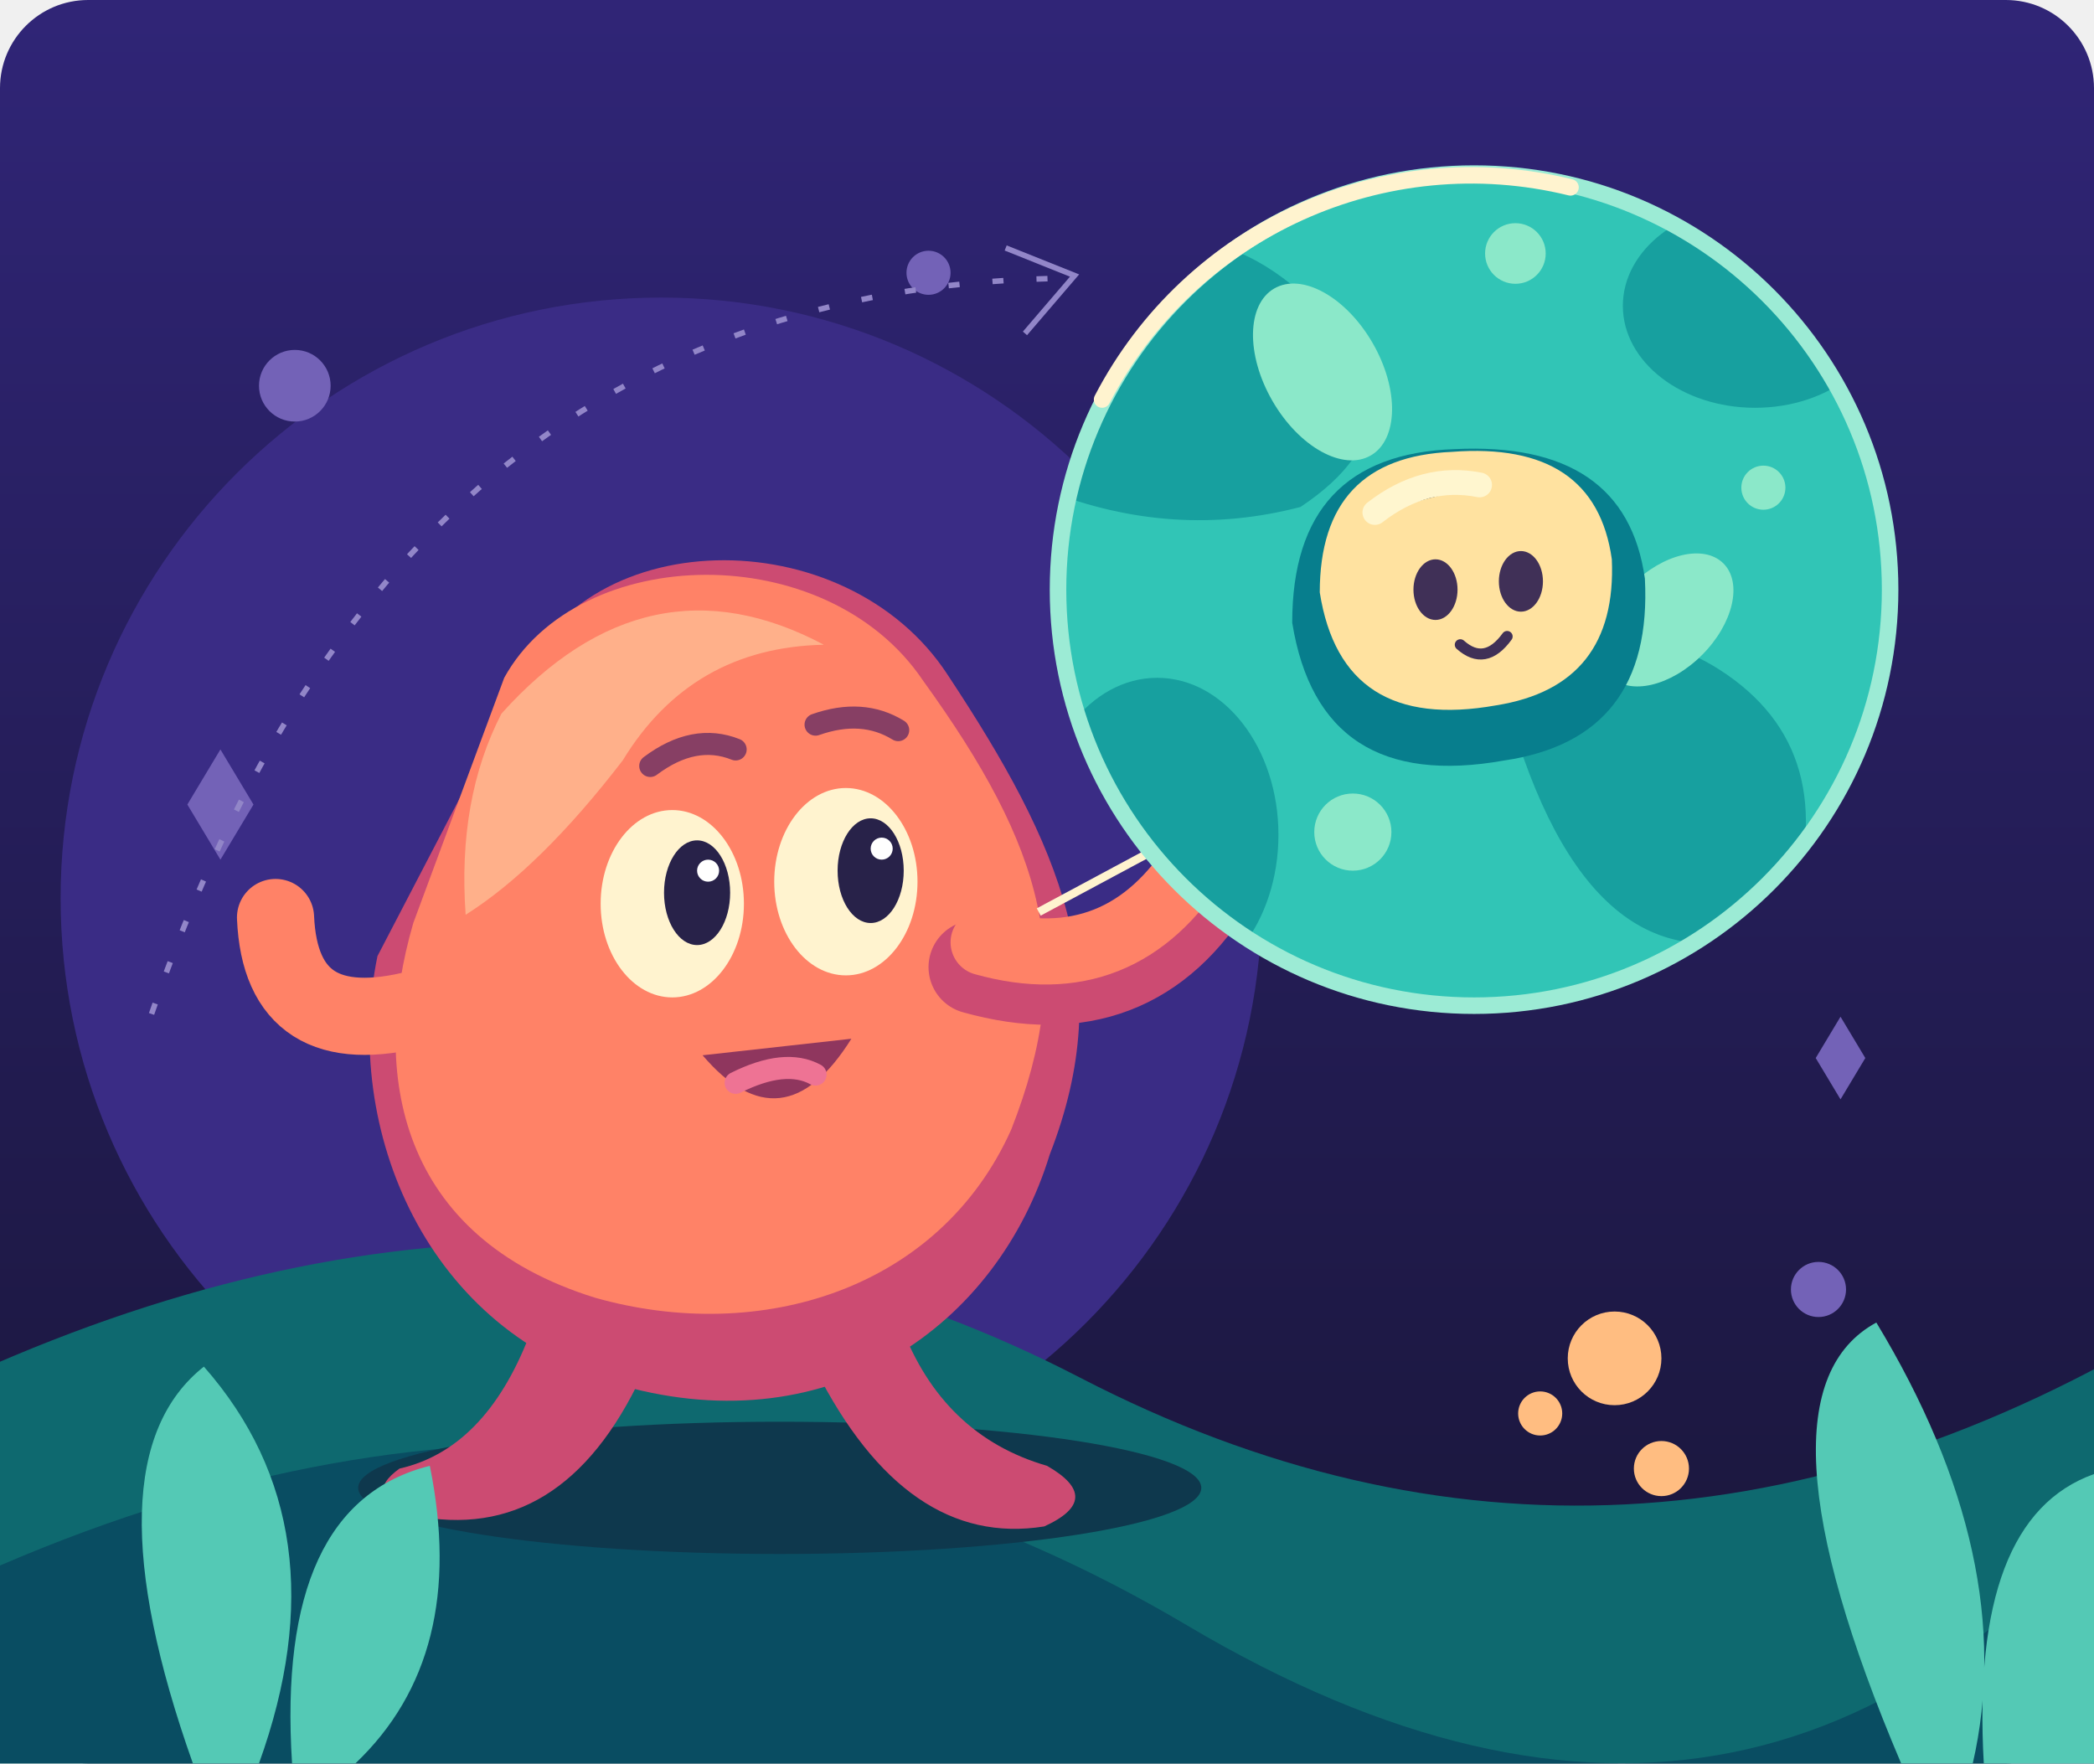
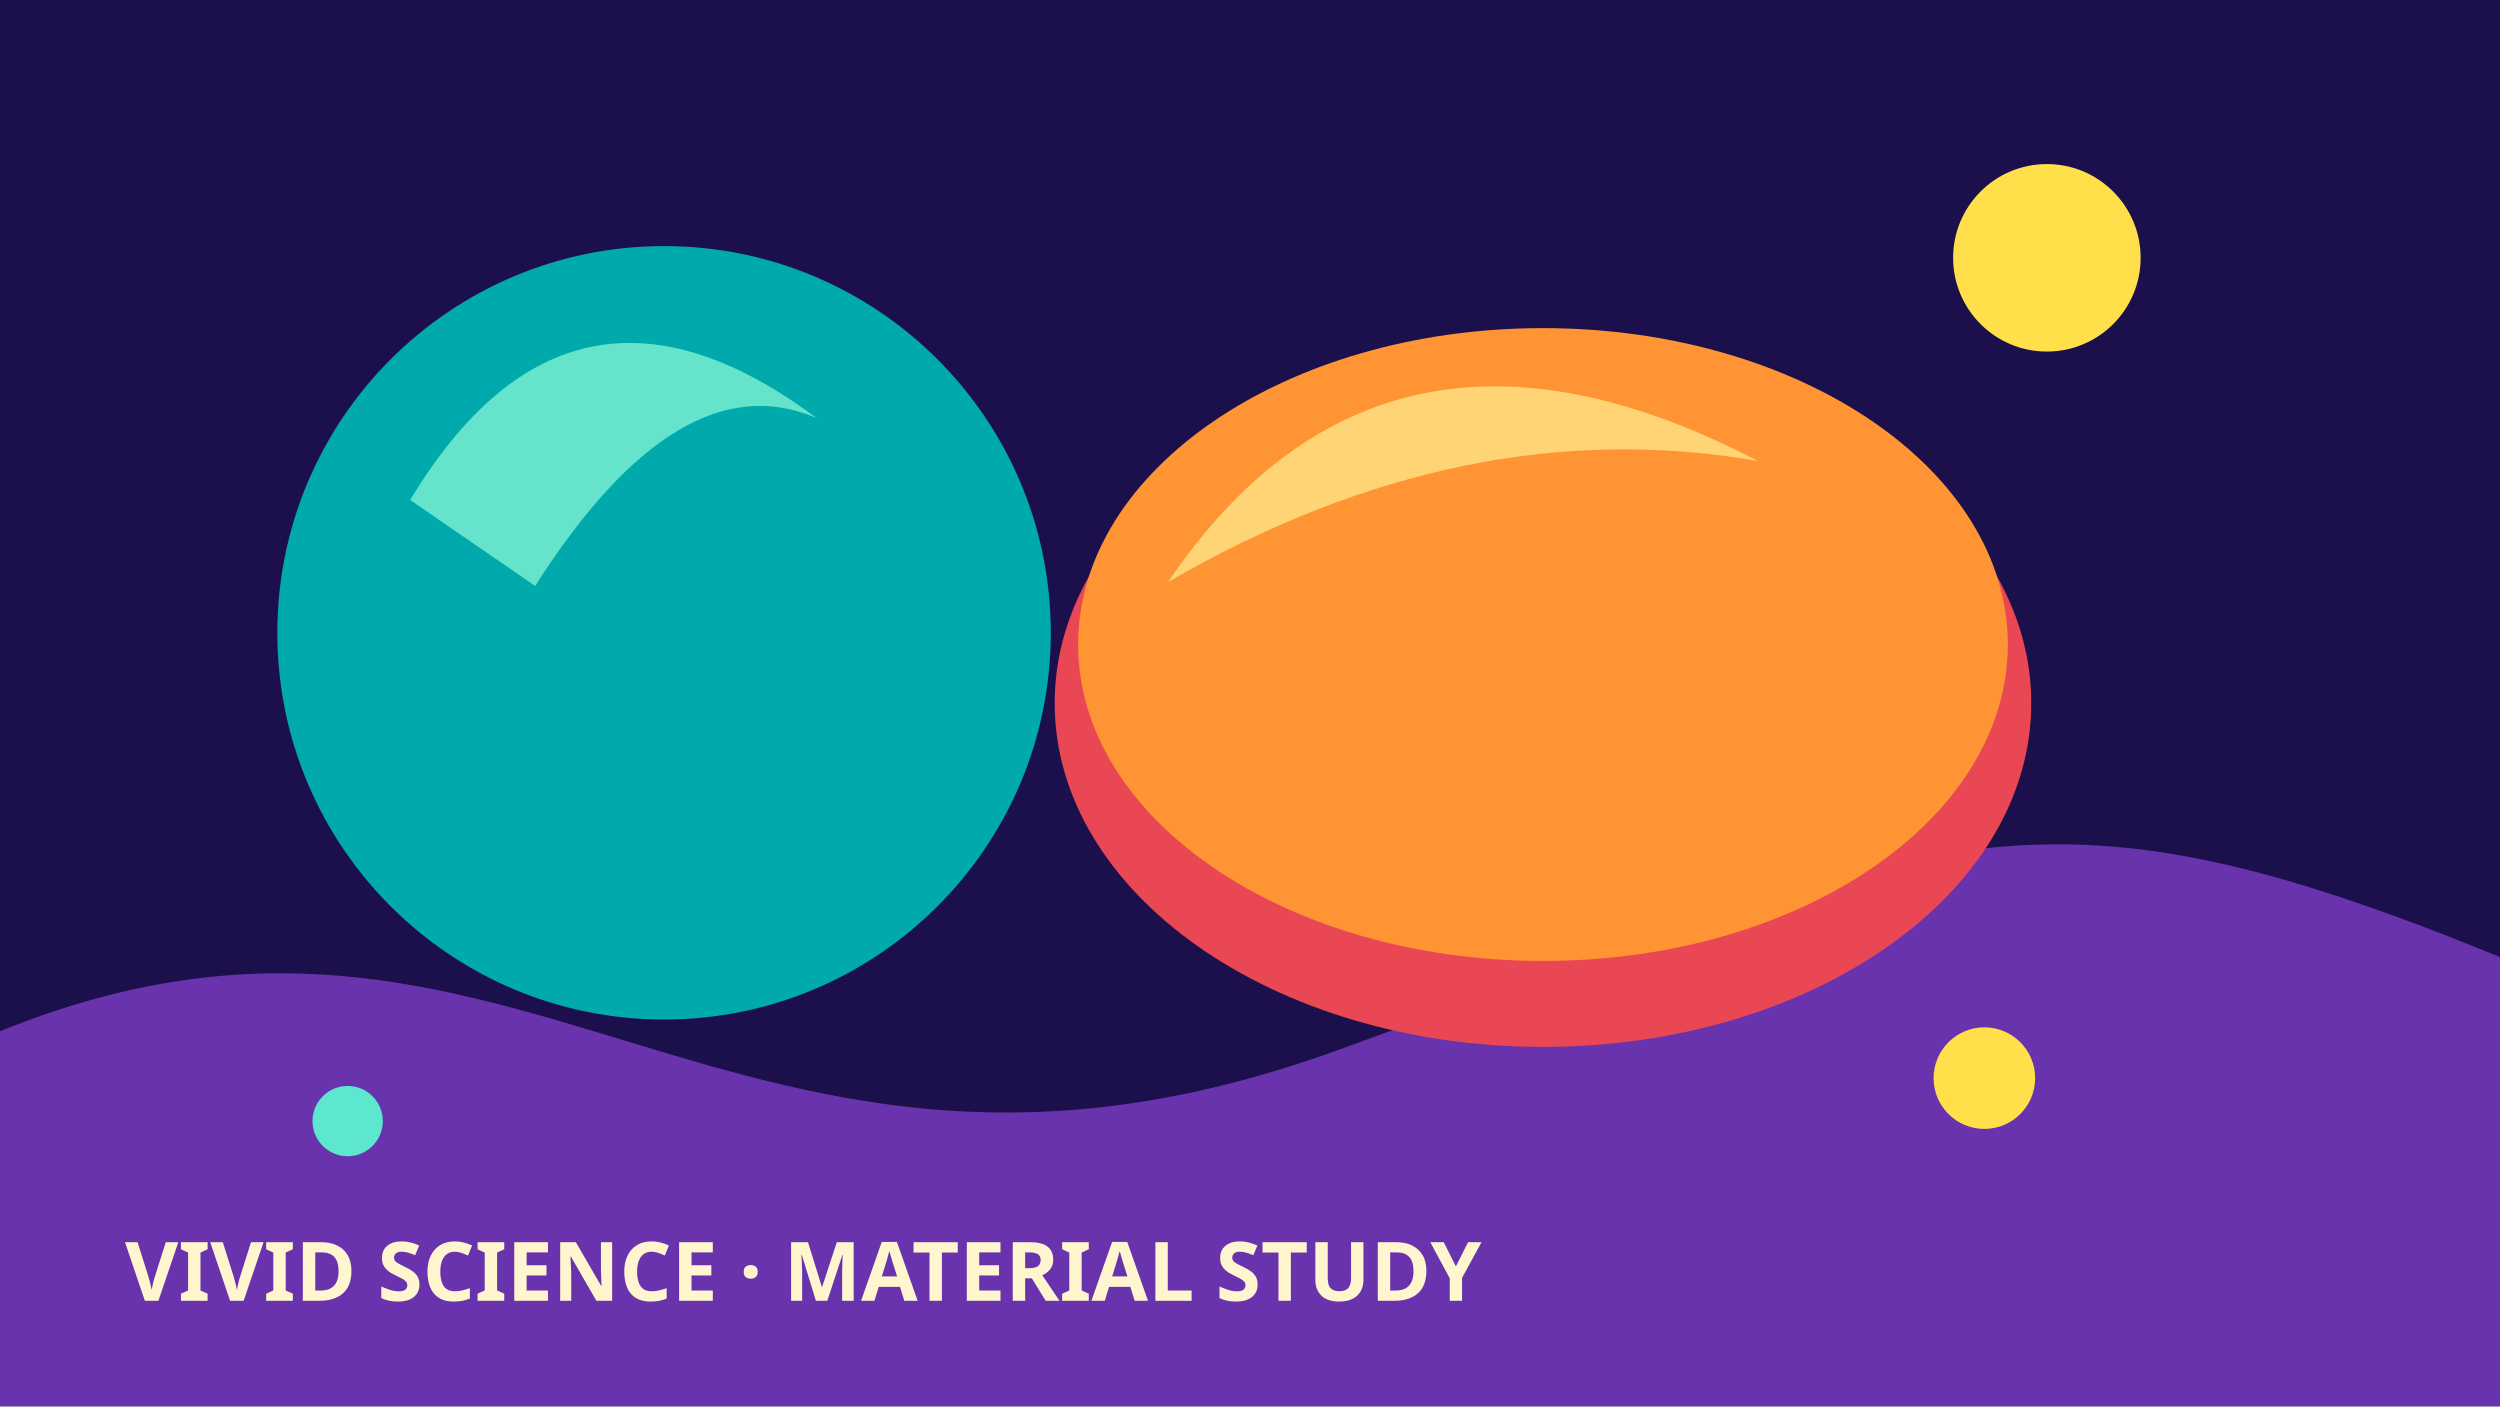
- <svg xmlns="http://www.w3.org/2000/svg" viewBox="0 0 760 640" role="img" aria-label="An original vector style study: a coral character discovers a teal miniature world">
-   <defs>
-     <linearGradient id="sky" x2="0" y2="1">
-       <stop stop-color="#302577" />
-       <stop offset="1" stop-color="#181536" />
-     </linearGradient>
-     <clipPath id="lens">
-       <circle cx="535" cy="214" r="151" />
-     </clipPath>
-   </defs>
-   <rect width="760" height="640" rx="32" fill="url(#sky)" />
-   <circle cx="240" cy="326" r="218" fill="#3a2c85" />
-   <path d="M-30 508Q195 398 392 500T790 480V640H0Z" fill="#0e696f" />
-   <path d="M-30 582Q215 462 431 590T790 518V640H0Z" fill="#094d62" />
-   <g fill="#7362b7">
-     <circle cx="107" cy="140" r="13" />
-     <circle cx="337" cy="99" r="8" />
-     <circle cx="660" cy="468" r="10" />
-     <path d="m68 292 12-20 12 20-12 20Zm591 92 9-15 9 15-9 15Z" />
-   </g>
-   <g fill="none" stroke="#9286c8" stroke-width="2">
-     <path d="M55 368Q146 103 388 101" stroke-dasharray="4 12" />
-     <path d="m365 90 25 10-18 21" />
-   </g>
-   <ellipse cx="283" cy="540" rx="153" ry="24" fill="#0e384d" />
-   <g class="main-character">
-     <path d="M192 485q-16 41-47 48q-14 10 5 17q54 11 83-51M327 481q15 40 53 51q21 12-1 22q-50 8-83-57" fill="#cc4b72" />
-     <path d="M187 251C209 189 307 188 344 245C385 307 406 355 381 419C362 481 302 524 226 503C155 484 124 410 137 347Z" fill="#cc4b72" />
-     <path d="M183 246C210 197 300 195 335 247C379 308 391 349 367 410C341 468 276 488 216 471C145 449 134 390 150 335Z" fill="#ff8267" />
-     <path d="M182 259q53-59 117-25q-48 1-73 42q-30 39-57 56q-3-42 13-73" fill="#ffb08a" />
-     <path d="M354 351Q411 367 440 318" fill="none" stroke="#cc4b72" stroke-width="34" stroke-linecap="round" />
-     <path d="M357 342Q407 356 435 311" fill="none" stroke="#ff8267" stroke-width="24" stroke-linecap="round" />
-     <path d="M152 366q-50 13-52-33" fill="none" stroke="#ff8267" stroke-width="28" stroke-linecap="round" />
-     <ellipse cx="244" cy="328" rx="26" ry="34" fill="#fff3cf" />
-     <ellipse cx="307" cy="320" rx="26" ry="34" fill="#fff3cf" />
-     <ellipse cx="253" cy="324" rx="12" ry="19" fill="#282249" />
-     <ellipse cx="316" cy="316" rx="12" ry="19" fill="#282249" />
-     <circle cx="257" cy="316" r="4" fill="#fff" />
-     <circle cx="320" cy="308" r="4" fill="#fff" />
-     <path d="M236 278q16-12 31-6m29-9q17-6 30 2" fill="none" stroke="#873f64" stroke-width="8" stroke-linecap="round" />
-     <path d="M255 383q29 34 54-6" fill="#8f365e" />
-     <path d="M267 393q18-9 29-3" fill="none" stroke="#ee7394" stroke-width="8" stroke-linecap="round" />
-   </g>
-   <path d="M377 331 418 309" stroke="#fff3cf" stroke-width="3" />
-   <g clip-path="url(#lens)">
-     <rect x="380" y="55" width="320" height="320" fill="#31c5b6" />
-     <g class="micro-world">
-       <g fill="#17a09f">
-         <path d="M380 125q41-63 92-19t0 78q-46 12-92-6Zm169 138q35-48 78-18t21 91q-68 29-99-73Z" />
-         <ellipse cx="637" cy="111" rx="48" ry="37" />
-         <ellipse cx="420" cy="303" rx="44" ry="57" />
-       </g>
-       <g fill="#8be8c9">
-         <ellipse cx="480" cy="135" rx="21" ry="35" transform="rotate(-30 480 135)" />
-         <ellipse cx="605" cy="225" rx="18" ry="29" transform="rotate(45 605 225)" />
-         <circle cx="491" cy="302" r="14" />
-         <circle cx="640" cy="177" r="8" />
-         <circle cx="550" cy="92" r="11" />
-       </g>
-       <path d="M469 226q0-61 59-63q62-3 69 47q3 58-51 66q-67 12-77-50" fill="#077e8d" />
-       <path d="M479 215q0-49 48-51q52-4 58 39q2 46-42 53q-56 10-64-41" fill="#ffe2a0" />
-       <path d="M499 186q18-14 38-10" stroke="#fff6cf" stroke-width="9" stroke-linecap="round" />
-       <ellipse cx="521" cy="214" rx="8" ry="11" fill="#403057" />
-       <ellipse cx="552" cy="211" rx="8" ry="11" fill="#403057" />
-       <path d="M530 234q9 8 17-3" fill="none" stroke="#403057" stroke-width="4" stroke-linecap="round" />
-     </g>
-   </g>
-   <circle cx="535" cy="214" r="151" fill="none" stroke="#9cebd5" stroke-width="6" />
-   <path d="M400 145a151 151 0 0 1 170-77" fill="none" stroke="#fff3cf" stroke-width="6" stroke-linecap="round" />
-   <g fill="#54c9b5">
-     <path d="M70 640q-39-110 4-144q51 58 20 144Zm36 0q-6-94 50-108q14 69-27 108ZM690 640q-57-134-9-160q52 86 35 160Zm30 0q-5-89 40-105v105Z" />
-   </g>
-   <g fill="#ffbd81">
-     <circle cx="586" cy="493" r="17" />
-     <circle cx="559" cy="513" r="8" />
-     <circle cx="603" cy="533" r="10" />
-   </g>
+ <svg xmlns="http://www.w3.org/2000/svg" viewBox="0 0 640 360">
+   <rect width="640" height="360" fill="#1b104b" />
+   <path d="M0 264C133 210 187 325 342 269S520 196 640 245V360H0" fill="#6933ad" />
+   <circle cx="170" cy="162" r="99" fill="#00a9ac" />
+   <path d="M105 128Q146 60 209 107Q174 92 137 150Z" fill="#65e4cb" />
+   <ellipse cx="395" cy="180" rx="125" ry="88" fill="#e84753" />
+   <ellipse cx="395" cy="165" rx="119" ry="81" fill="#ff9435" />
+   <path d="M299 149Q354 68 450 118Q375 105 299 149" fill="#ffd475" />
+   <circle cx="524" cy="66" r="24" fill="#ffe04b" />
+   <circle cx="508" cy="276" r="13" fill="#ffe04b" />
+   <circle cx="89" cy="287" r="9" fill="#5de7ce" />
+   <text x="32" y="333" fill="#fff5cf" font-family="sans-serif" font-size="21" font-weight="700">VIVID SCIENCE · MATERIAL STUDY</text>
</svg>
